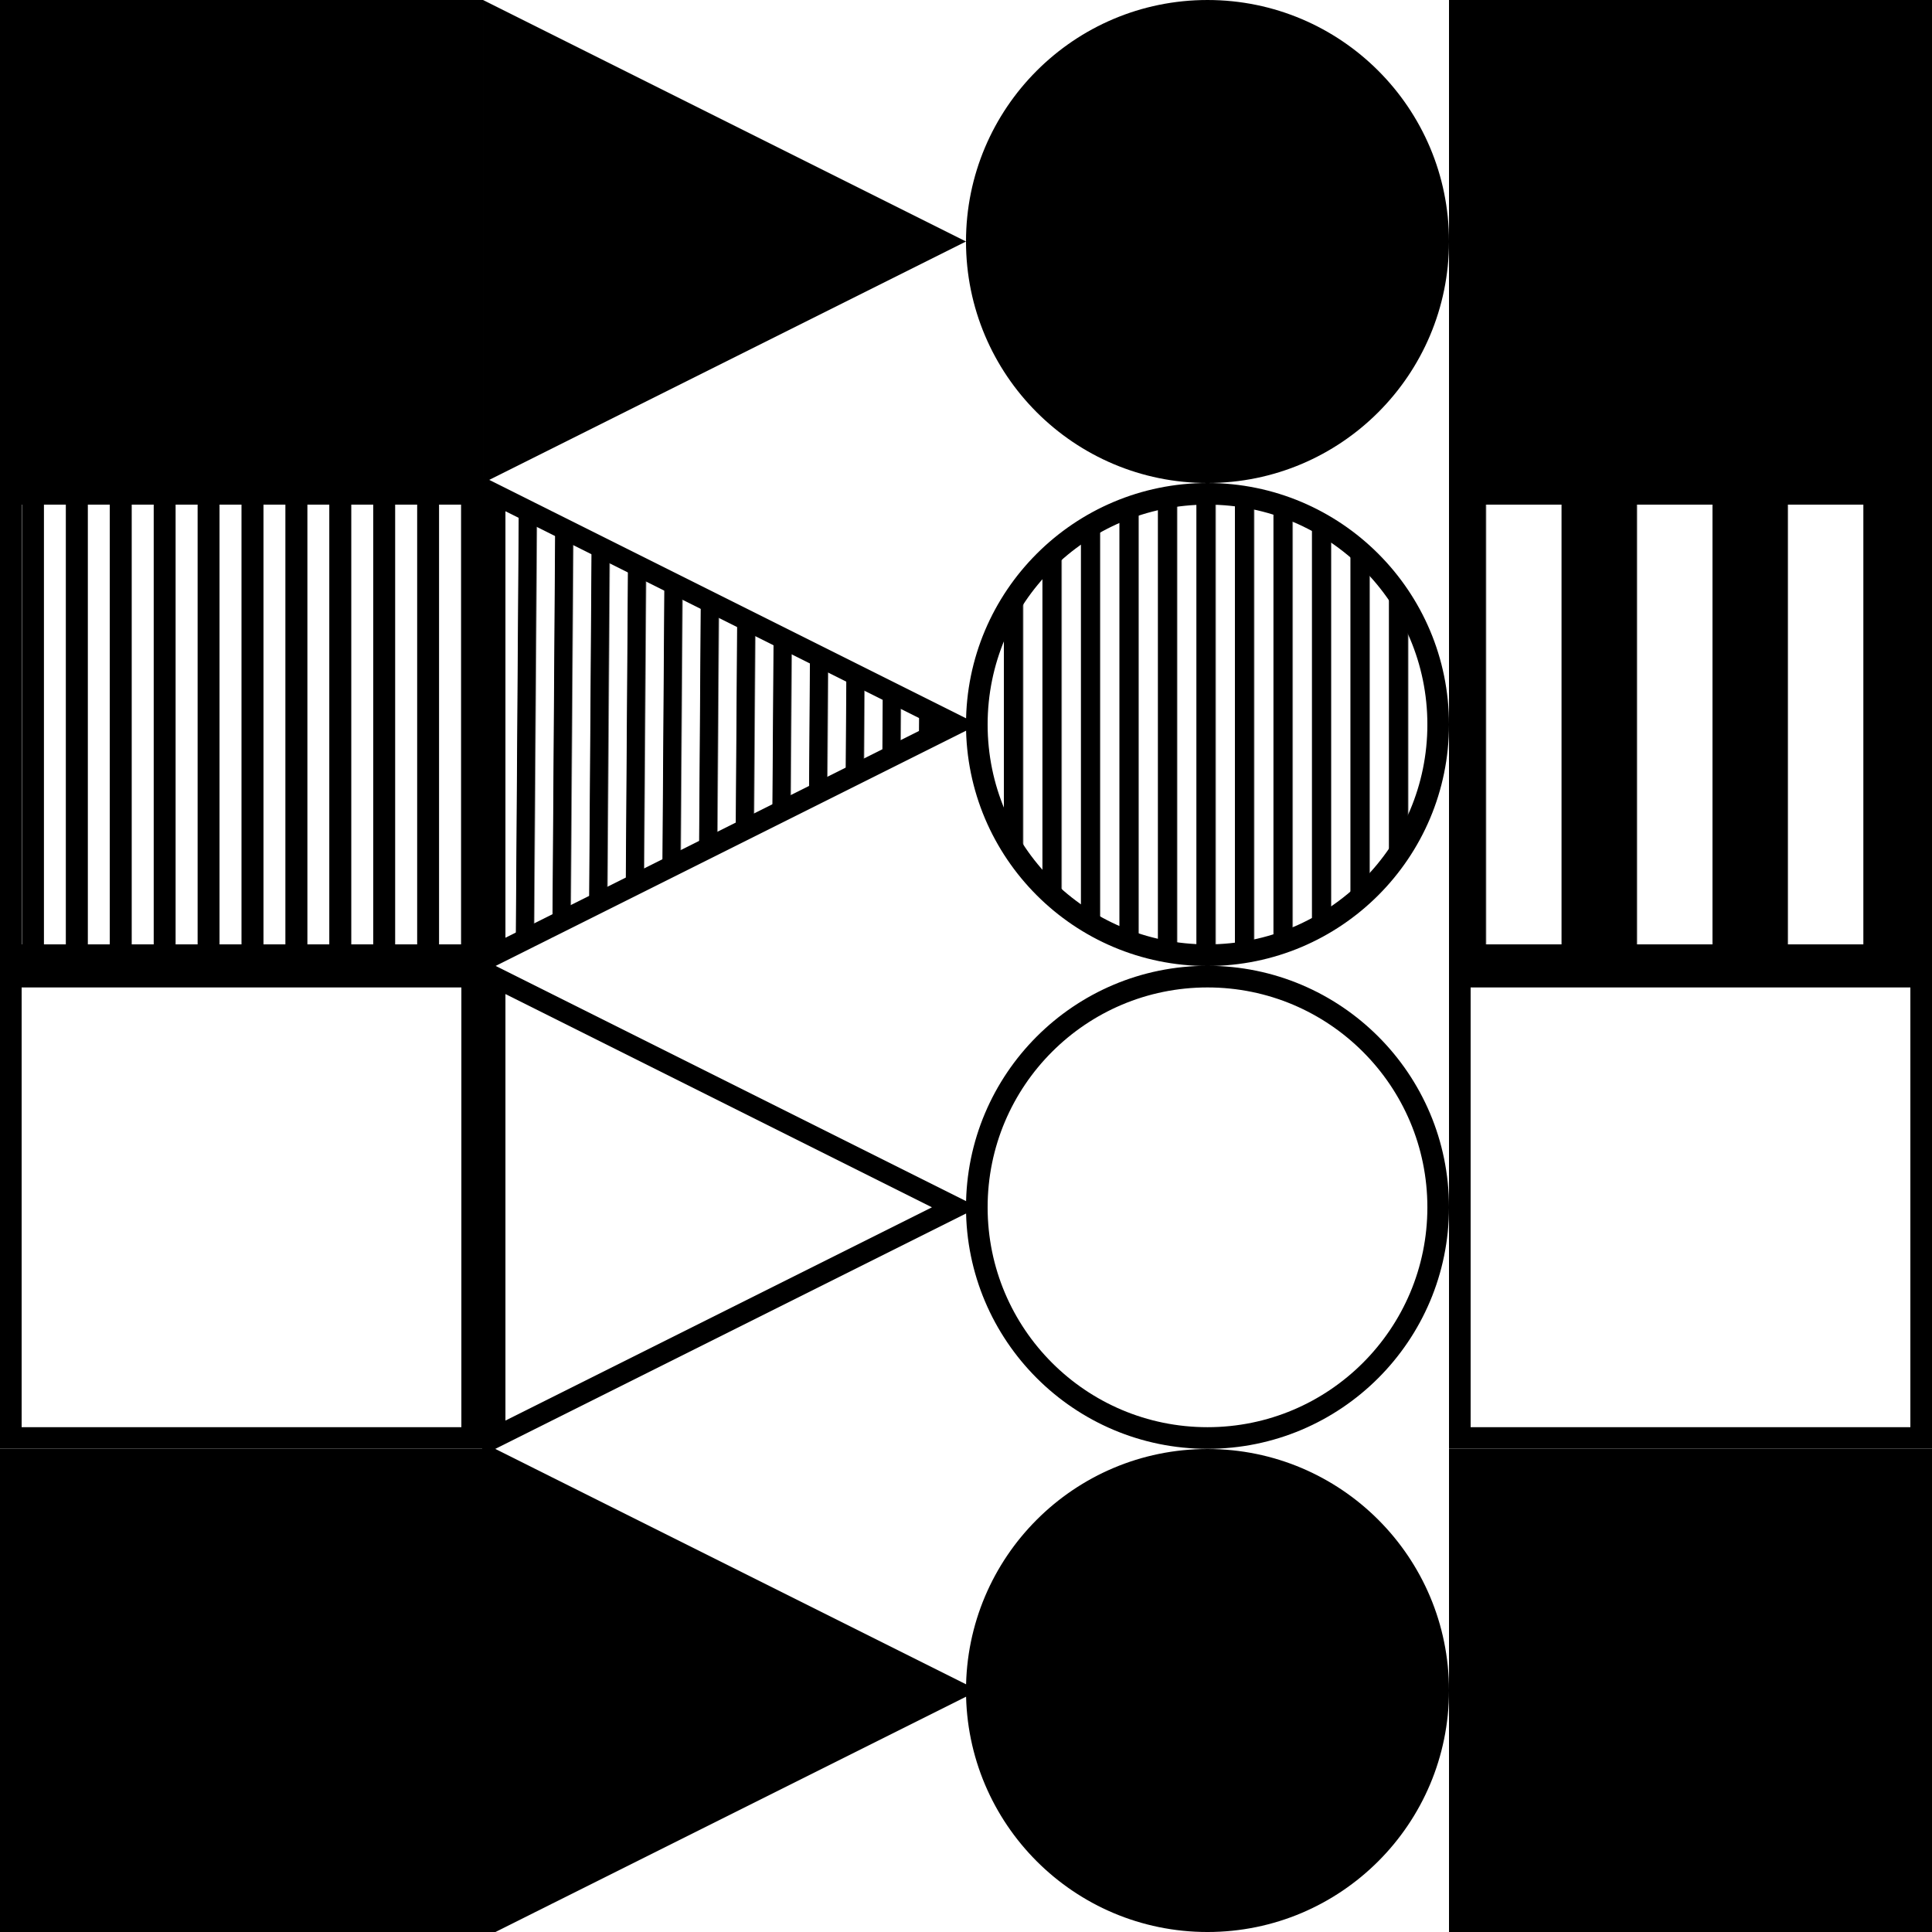
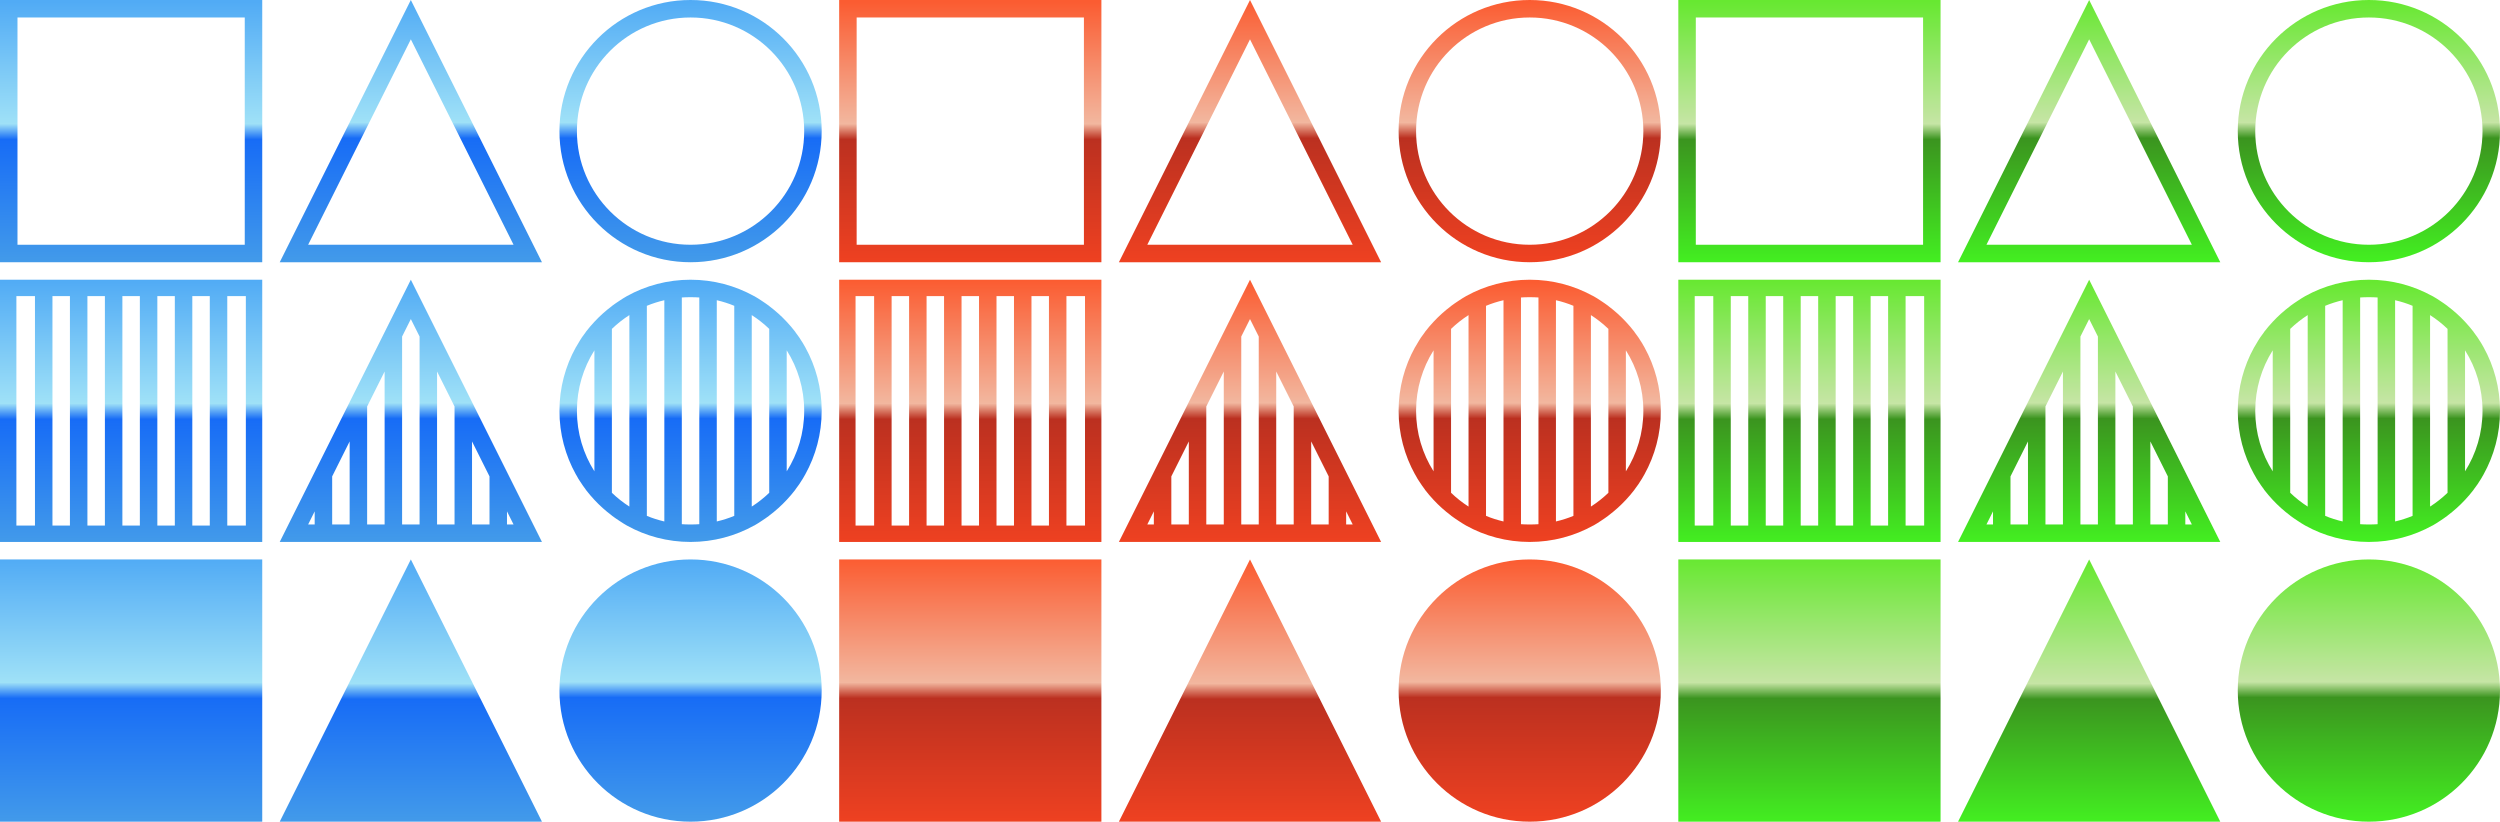
- <svg xmlns="http://www.w3.org/2000/svg" xmlns:xlink="http://www.w3.org/1999/xlink" width="256" height="256" id="svg2985" version="1.1">
+ <svg xmlns="http://www.w3.org/2000/svg" xmlns:xlink="http://www.w3.org/1999/xlink" width="572" height="188" id="svg2985" version="1.1" style="display:inline">
  <defs id="defs2987">
+     <linearGradient id="linearGradient4162">
+       <stop id="stop4164" offset="0" style="stop-color:#43ee21;stop-opacity:1;" />
+       <stop id="stop4166" offset="0.47" style="stop-color:#3b941f;stop-opacity:1;" />
+       <stop id="stop4168" offset="0.53" style="stop-color:#c6e5a5;stop-opacity:1;" />
+       <stop style="stop-color:#67e831;stop-opacity:1;" offset="1" id="stop4170" />
+     </linearGradient>
+     <linearGradient id="linearGradient4116">
+       <stop style="stop-color:#ee4121;stop-opacity:1;" offset="0" id="stop4118" />
+       <stop style="stop-color:#bb3020;stop-opacity:1;" offset="0.47" id="stop4120" />
+       <stop style="stop-color:#f2b79f;stop-opacity:1;" offset="0.53" id="stop4122" />
+       <stop id="stop4124" offset="1" style="stop-color:#fb5c31;stop-opacity:1;" />
+     </linearGradient>
+     <linearGradient id="linearGradient4016">
+       <stop id="stop4028" offset="0" style="stop-color:#429aea;stop-opacity:1;" />
+       <stop id="stop4026" offset="0.47" style="stop-color:#176cf6;stop-opacity:1;" />
+       <stop id="stop4024" offset="0.53" style="stop-color:#9fe1f7;stop-opacity:1;" />
+       <stop style="stop-color:#51abf5;stop-opacity:1;" offset="1" id="stop4020" />
+     </linearGradient>
+     <pattern xlink:href="#pattern3795" id="pattern3807" patternTransform="matrix(2.909091,0,0,0.1818182,160.0002,-28.3638)" />
+     <pattern xlink:href="#pattern5222" id="pattern3795" patternTransform="matrix(2.909091,0,0,0.1818182,96.00016,-28.3638)" />
    <pattern xlink:href="#Strips1_1" id="pattern5226" patternTransform="matrix(10,0,0,10,226.9091,-98.90909)" />
    <pattern xlink:href="#Strips1_1" id="pattern5224" patternTransform="matrix(0.01465913,-2.477684,13.60215,0.08047664,95.44198,48.02936)" />
-     <pattern xlink:href="#Strips1_1" id="pattern5222" patternTransform="matrix(2.909091,0,0,0.1818182,32,-96.36364)" />
+     <pattern xlink:href="#Strips1_1" id="pattern5222" patternTransform="matrix(2.909091,0,0,0.1818182,32,-28.3638)" />
    <pattern xlink:href="#Strips1_1" id="pattern5218" patternTransform="matrix(1.630865,0,0,-0.2289422,149.482,33.47654)" />
    <pattern id="Strips1_1" patternTransform="translate(0,0) scale(10,10)" height="1" width="2" patternUnits="userSpaceOnUse">
      <rect id="rect4485" height="2" width="1" y="-0.5" x="0" style="fill:black;stroke:none" />
    </pattern>
+     <linearGradient xlink:href="#linearGradient4016" id="linearGradient4022" x1="29.818" y1="256.094" x2="29.818" y2="195.818" gradientUnits="userSpaceOnUse" />
+     <linearGradient xlink:href="#linearGradient4016" id="linearGradient4036" x1="29.907" y1="192.093" x2="29.907" y2="132.139" gradientUnits="userSpaceOnUse" />
+     <linearGradient xlink:href="#linearGradient4016" id="linearGradient4044" x1="27.77" y1="127.827" x2="27.77" y2="68.42" gradientUnits="userSpaceOnUse" />
+     <linearGradient xlink:href="#linearGradient4016" id="linearGradient4052" x1="93.091" y1="255.818" x2="93.091" y2="196.541" gradientUnits="userSpaceOnUse" />
+     <linearGradient xlink:href="#linearGradient4016" id="linearGradient4054" x1="89.818" y1="191.818" x2="89.818" y2="132.142" gradientUnits="userSpaceOnUse" />
+     <linearGradient xlink:href="#linearGradient4016" id="linearGradient4056" x1="92.727" y1="127.818" x2="92.727" y2="67.818" gradientUnits="userSpaceOnUse" />
+     <linearGradient xlink:href="#linearGradient4016" id="linearGradient4064" x1="155.636" y1="255.455" x2="155.636" y2="196.177" gradientUnits="userSpaceOnUse" />
+     <linearGradient xlink:href="#linearGradient4016" id="linearGradient4066" x1="157.455" y1="191.455" x2="157.455" y2="132.528" gradientUnits="userSpaceOnUse" />
+     <linearGradient xlink:href="#linearGradient4016" id="linearGradient4068" x1="157.455" y1="127.455" x2="157.455" y2="68.164" gradientUnits="userSpaceOnUse" />
+     <linearGradient xlink:href="#linearGradient4116" id="linearGradient4098" gradientUnits="userSpaceOnUse" x1="29.818" y1="256.094" x2="29.818" y2="195.818" gradientTransform="translate(192,0)" />
+     <linearGradient xlink:href="#linearGradient4116" id="linearGradient4100" gradientUnits="userSpaceOnUse" x1="29.907" y1="192.093" x2="29.907" y2="132.139" gradientTransform="translate(192,0)" />
+     <linearGradient xlink:href="#linearGradient4116" id="linearGradient4102" gradientUnits="userSpaceOnUse" x1="27.77" y1="127.827" x2="27.77" y2="68.42" gradientTransform="translate(192,0)" />
+     <linearGradient xlink:href="#linearGradient4116" id="linearGradient4104" gradientUnits="userSpaceOnUse" x1="93.091" y1="255.818" x2="93.091" y2="196.541" gradientTransform="translate(192,0)" />
+     <linearGradient xlink:href="#linearGradient4116" id="linearGradient4106" gradientUnits="userSpaceOnUse" x1="89.818" y1="191.818" x2="89.818" y2="132.142" gradientTransform="translate(192,0)" />
+     <linearGradient xlink:href="#linearGradient4116" id="linearGradient4108" gradientUnits="userSpaceOnUse" x1="155.636" y1="255.455" x2="155.636" y2="196.177" gradientTransform="translate(192,0)" />
+     <linearGradient xlink:href="#linearGradient4116" id="linearGradient4110" gradientUnits="userSpaceOnUse" x1="157.455" y1="191.455" x2="157.455" y2="132.528" gradientTransform="translate(192,0)" />
+     <linearGradient xlink:href="#linearGradient4116" id="linearGradient4112" gradientUnits="userSpaceOnUse" x1="92.727" y1="127.818" x2="92.727" y2="67.818" gradientTransform="translate(192,0)" />
+     <linearGradient xlink:href="#linearGradient4116" id="linearGradient4114" gradientUnits="userSpaceOnUse" x1="157.455" y1="127.455" x2="157.455" y2="68.164" gradientTransform="translate(192,0)" />
+     <linearGradient xlink:href="#linearGradient4162" id="linearGradient4144" gradientUnits="userSpaceOnUse" gradientTransform="translate(384,0)" x1="29.818" y1="256.094" x2="29.818" y2="195.818" />
+     <linearGradient xlink:href="#linearGradient4162" id="linearGradient4146" gradientUnits="userSpaceOnUse" gradientTransform="translate(384,0)" x1="29.907" y1="192.093" x2="29.907" y2="132.139" />
+     <linearGradient xlink:href="#linearGradient4162" id="linearGradient4148" gradientUnits="userSpaceOnUse" gradientTransform="translate(384,0)" x1="27.77" y1="127.827" x2="27.77" y2="68.42" />
+     <linearGradient xlink:href="#linearGradient4162" id="linearGradient4150" gradientUnits="userSpaceOnUse" gradientTransform="translate(384,0)" x1="93.091" y1="255.818" x2="93.091" y2="196.541" />
+     <linearGradient xlink:href="#linearGradient4162" id="linearGradient4152" gradientUnits="userSpaceOnUse" gradientTransform="translate(384,0)" x1="89.818" y1="191.818" x2="89.818" y2="132.142" />
+     <linearGradient xlink:href="#linearGradient4162" id="linearGradient4154" gradientUnits="userSpaceOnUse" gradientTransform="translate(384,0)" x1="155.636" y1="255.455" x2="155.636" y2="196.177" />
+     <linearGradient xlink:href="#linearGradient4162" id="linearGradient4156" gradientUnits="userSpaceOnUse" gradientTransform="translate(384,0)" x1="157.455" y1="191.455" x2="157.455" y2="132.528" />
+     <linearGradient xlink:href="#linearGradient4162" id="linearGradient4158" gradientUnits="userSpaceOnUse" gradientTransform="translate(384,0)" x1="92.727" y1="127.818" x2="92.727" y2="67.818" />
+     <linearGradient xlink:href="#linearGradient4162" id="linearGradient4160" gradientUnits="userSpaceOnUse" gradientTransform="translate(384,0)" x1="157.455" y1="127.455" x2="157.455" y2="68.164" />
+     <linearGradient xlink:href="#linearGradient4016" id="linearGradient4174" gradientUnits="userSpaceOnUse" x1="93.091" y1="255.818" x2="93.091" y2="196.541" gradientTransform="translate(19.0276,113.1371)" />
+     <linearGradient xlink:href="#linearGradient4016" id="linearGradient4180" gradientUnits="userSpaceOnUse" gradientTransform="translate(80.73874,113.1371)" x1="93.091" y1="255.818" x2="93.091" y2="196.541" />
+     <linearGradient xlink:href="#linearGradient4016" id="linearGradient4182" gradientUnits="userSpaceOnUse" gradientTransform="translate(143.9926,113.1371)" x1="93.091" y1="255.818" x2="93.091" y2="196.541" />
+     <linearGradient xlink:href="#linearGradient4016" id="linearGradient4190" gradientUnits="userSpaceOnUse" gradientTransform="matrix(0,1,-1,0,339.0276,328.9614)" x1="122.909" y1="228.182" x2="63.966" y2="228.182" />
+     <linearGradient xlink:href="#linearGradient4016" id="linearGradient4192" gradientUnits="userSpaceOnUse" gradientTransform="matrix(0,1,-1,0,463.9927,328.9614)" x1="123.946" y1="229.591" x2="64.175" y2="229.591" />
+     <linearGradient xlink:href="#linearGradient4016" id="linearGradient4194" gradientUnits="userSpaceOnUse" gradientTransform="matrix(0,1,-1,0,400.7387,328.9614)" x1="124" y1="227.091" x2="63.894" y2="227.091" />
  </defs>
-   <g id="layer1" transform="translate(0,192)">
-     <path transform="matrix(0,0.8458256,-0.9766753,0,129.9855,-179.08)" d="m 134.362,66.094 -72.278,0 36.139,-62.594 z" id="path3006" style="color:#000000;fill:url(#pattern5224);fill-opacity:1;fill-rule:nonzero;stroke:#000000;stroke-width:3.153;stroke-opacity:1;marker:none;visibility:visible;display:inline;overflow:visible;enable-background:accumulate" />
-     <rect style="color:#000000;fill:#000000;fill-opacity:1;fill-rule:nonzero;stroke:none;stroke-width:0;marker:none;visibility:visible;display:inline;overflow:visible;enable-background:accumulate" id="rect2999" width="64" height="64" x="0" y="-192" />
-     <rect style="color:#000000;fill:#000000;fill-opacity:1;fill-rule:nonzero;stroke:none;stroke-width:0;marker:none;visibility:visible;display:inline;overflow:visible;enable-background:accumulate" id="rect3003" width="64" height="64" x="192" y="-192" />
-     <path style="color:#000000;fill:#000000;fill-opacity:1;fill-rule:nonzero;stroke:none;stroke-width:0;marker:none;visibility:visible;display:inline;overflow:visible;enable-background:accumulate" id="path3013" d="m 134.362,66.094 -72.278,0 36.139,-62.594 z" transform="matrix(0,0.8854737,-1.022457,0,131.5786,-246.9744)" />
-     <path style="color:#000000;fill:#000000;fill-opacity:1;fill-rule:nonzero;stroke:none;stroke-width:0;marker:none;visibility:visible;display:inline;overflow:visible;enable-background:accumulate" id="path3021" d="m 169.963,33.402 c 0,10.793 -8.749,19.542 -19.542,19.542 -10.793,0 -19.542,-8.749 -19.542,-19.542 0,-10.793 8.749,-19.542 19.542,-19.542 10.793,0 19.542,8.749 19.542,19.542 z" transform="matrix(1.63751,0,0,1.63751,-86.31578,-214.6954)" />
-     <rect y="-126.567" x="1.433" height="61.134" width="61.134" id="rect3002" style="color:#000000;fill:url(#pattern5222);fill-opacity:1;fill-rule:nonzero;stroke:#000000;stroke-width:2.866;stroke-miterlimit:4;stroke-opacity:1;stroke-dasharray:none;marker:none;visibility:visible;display:inline;overflow:visible;enable-background:accumulate" />
-     <rect y="-126.567" x="193.433" height="61.134" width="61.134" id="rect3004" style="color:#000000;fill:url(#pattern5226);fill-opacity:1;fill-rule:nonzero;stroke:#000000;stroke-width:2.866;stroke-opacity:1;marker:none;visibility:visible;display:inline;overflow:visible;enable-background:accumulate" />
-     <path transform="matrix(1.564189,0,0,1.564189,-75.28672,-148.2464)" d="m 169.963,33.402 a 19.542,19.542 0 1 1 -39.084,0 19.542,19.542 0 1 1 39.084,0 z" id="path3008" style="color:#000000;fill:url(#pattern5218);fill-opacity:1;fill-rule:nonzero;stroke:#000000;stroke-width:1.832;stroke-opacity:1;marker:none;visibility:visible;display:inline;overflow:visible;enable-background:accumulate" />
-     <path style="color:#000000;fill:#000000;fill-opacity:1;fill-rule:nonzero;stroke:#000000;stroke-width:3.153;stroke-opacity:1;marker:none;visibility:visible;display:inline;overflow:visible;enable-background:accumulate" id="path3778" d="m 134.362,66.094 -72.278,0 36.139,-62.594 z" transform="matrix(0,0.8458256,-0.9766753,0,129.9855,-51.08)" />
-     <rect style="color:#000000;fill:#000000;fill-opacity:1;fill-rule:nonzero;stroke:#000000;stroke-width:2.866;stroke-opacity:1;marker:none;visibility:visible;display:inline;overflow:visible;enable-background:accumulate" id="rect3780" width="61.134" height="61.134" x="1.433" y="1.433" />
-     <rect style="color:#000000;fill:#000000;fill-opacity:1;fill-rule:nonzero;stroke:#000000;stroke-width:2.866;stroke-opacity:1;marker:none;visibility:visible;display:inline;overflow:visible;enable-background:accumulate" id="rect3782" width="61.134" height="61.134" x="193.433" y="1.433" />
-     <path style="color:#000000;fill:#000000;fill-opacity:1;fill-rule:nonzero;stroke:#000000;stroke-width:1.832;stroke-opacity:1;marker:none;visibility:visible;display:inline;overflow:visible;enable-background:accumulate" id="path3784" d="m 169.963,33.402 c 0,10.793 -8.749,19.542 -19.542,19.542 -10.793,0 -19.542,-8.749 -19.542,-19.542 0,-10.793 8.749,-19.542 19.542,-19.542 10.793,0 19.542,8.749 19.542,19.542 z" transform="matrix(1.564189,0,0,1.564189,-75.28672,-20.24636)" />
-     <path transform="matrix(0,0.8458256,-0.9766753,0,129.9855,-115.1053)" d="m 134.362,66.094 -72.278,0 36.139,-62.594 z" id="path3786" style="color:#000000;fill:#000000;fill-opacity:0;fill-rule:nonzero;stroke:#000000;stroke-width:3.153;stroke-opacity:1;marker:none;visibility:visible;display:inline;overflow:visible;enable-background:accumulate" />
-     <rect y="-62.592" x="1.433" height="61.134" width="61.134" id="rect3788" style="color:#000000;fill:#000000;fill-opacity:0;fill-rule:nonzero;stroke:#000000;stroke-width:2.866;stroke-opacity:1;marker:none;visibility:visible;display:inline;overflow:visible;enable-background:accumulate" />
-     <rect y="-62.592" x="193.433" height="61.134" width="61.134" id="rect3790" style="color:#000000;fill:#000000;fill-opacity:0;fill-rule:nonzero;stroke:#000000;stroke-width:2.866;stroke-opacity:1;marker:none;visibility:visible;display:inline;overflow:visible;enable-background:accumulate" />
-     <path transform="matrix(1.564189,0,0,1.564189,-75.28672,-84.27166)" d="m 169.963,33.402 c 0,10.793 -8.749,19.542 -19.542,19.542 -10.793,0 -19.542,-8.749 -19.542,-19.542 0,-10.793 8.749,-19.542 19.542,-19.542 10.793,0 19.542,8.749 19.542,19.542 z" id="path3792" style="color:#000000;fill:#000000;fill-opacity:0;fill-rule:nonzero;stroke:#000000;stroke-width:1.832;stroke-opacity:1;marker:none;visibility:visible;display:inline;overflow:visible;enable-background:accumulate" />
+   <g id="layer2" transform="translate(0,-68)">
+     <rect style="color:#000000;fill:url(#linearGradient4022);fill-opacity:1;fill-rule:nonzero;stroke:none;stroke-width:3;marker:none;visibility:visible;display:inline;overflow:visible;enable-background:accumulate" id="rect3040" width="60" height="60" x="0" y="196" />
+     <path style="color:#000000;fill:url(#linearGradient4036);fill-opacity:1;fill-rule:nonzero;stroke:none;stroke-width:3;marker:none;visibility:visible;display:inline;overflow:visible;enable-background:accumulate" d="m 0,132 0,60 60,0 0,-60 -60,0 z m 3.75,3.75 4.25,0 0,52.5 -4.25,0 0,-52.5 z m 8.25,0 4,0 0,52.5 -4,0 0,-52.5 z m 8,0 4,0 0,52.5 -4,0 0,-52.5 z m 8,0 4,0 0,52.5 -4,0 0,-52.5 z m 8,0 4,0 0,52.5 -4,0 0,-52.5 z m 8,0 4,0 0,52.5 -4,0 0,-52.5 z m 8,0 4.25,0 0,52.5 -4.25,0 0,-52.5 z" id="rect3042" />
+     <path style="color:#000000;fill:url(#linearGradient4044);fill-opacity:1;fill-rule:nonzero;stroke:none;stroke-width:3;marker:none;visibility:visible;display:inline;overflow:visible;enable-background:accumulate" d="m 0,68 0,60 60,0 0,-60 -60,0 z m 4,4 52,0 0,52 -52,0 0,-52 z" id="rect3781" />
+     <path style="color:#000000;fill:url(#linearGradient4052);fill-opacity:1;fill-rule:nonzero;stroke:none;stroke-width:3;marker:none;visibility:visible;display:inline;overflow:visible;enable-background:accumulate" d="m 94,196 -30,60 60,0 -30,-60 z" id="rect3788" />
+     <path style="color:#000000;fill:url(#linearGradient4054);fill-opacity:1;fill-rule:nonzero;stroke:none;stroke-width:3;marker:none;visibility:visible;display:inline;overflow:visible;enable-background:accumulate" d="M 94,132 92.125,135.75 92,136 l -4,8 -4,8 -4,8 -4,8 -4,8 -4.25,8.5 -3.75,7.5 60,0 -3.75,-7.5 -4.25,-8.5 -4,-8 -4,-8 -4,-8 -4,-8 -4,-8 -0.125,-0.25 L 94,132 z m 0,9 2,4 0,43 -4,0 0,-43 2,-4 z m -6,12 0,35 -4,0 0,-27 4,-8 z m 12,0 4,8 0,27 -4,0 0,-35 z m -20,16 0,19 -4,0 0,-11 4,-8 z m 28,0 4,8 0,11 -4,0 0,-19 z m -36,16 0,3 -1.5,0 1.5,-3 z m 44,0 1.5,3 -1.5,0 0,-3 z" id="path3822" />
+     <path style="color:#000000;fill:url(#linearGradient4064);fill-opacity:1;fill-rule:nonzero;stroke:none;stroke-width:3;marker:none;visibility:visible;display:inline;overflow:visible;enable-background:accumulate" d="m 158,196 c -16.569,0 -30,13.431 -30,30 0,16.569 13.431,30 30,30 16.569,0 30,-13.431 30,-30 0,-16.569 -13.431,-30 -30,-30 z" id="rect3801" />
+     <path style="color:#000000;fill:url(#linearGradient4066);fill-opacity:1;fill-rule:nonzero;stroke:none;stroke-width:3;marker:none;visibility:visible;display:inline;overflow:visible;enable-background:accumulate" d="m 158,132 c -5.278,0 -10.254,1.357 -14.562,3.75 -0.602,0.334 -1.181,0.717 -1.75,1.094 -0.552,0.365 -1.093,0.727 -1.625,1.125 -0.023,0.017 -0.039,0.045 -0.062,0.062 -1.432,1.077 -2.783,2.282 -4,3.594 -0.679,0.733 -1.335,1.49 -1.938,2.281 -0.036,0.048 -0.058,0.108 -0.094,0.156 -0.202,0.271 -0.4,0.535 -0.594,0.812 -0.082,0.117 -0.17,0.225 -0.25,0.344 -0.153,0.225 -0.29,0.457 -0.438,0.688 -0.319,0.501 -0.617,1.01 -0.906,1.531 -0.007,0.013 -0.024,0.019 -0.031,0.031 -2.385,4.303 -3.75,9.263 -3.75,14.531 0,5.268 1.365,10.228 3.75,14.531 0.007,0.013 0.024,0.019 0.031,0.031 0.187,0.336 0.363,0.672 0.562,1 0.109,0.18 0.231,0.355 0.344,0.531 0.223,0.35 0.451,0.692 0.688,1.031 0.193,0.278 0.391,0.542 0.594,0.812 0.036,0.048 0.057,0.108 0.094,0.156 0.603,0.792 1.258,1.549 1.938,2.281 1.217,1.312 2.568,2.516 4,3.594 0.023,0.017 0.039,0.045 0.062,0.062 0.532,0.398 1.073,0.76 1.625,1.125 0.569,0.377 1.148,0.759 1.75,1.094 4.308,2.393 9.285,3.75 14.562,3.75 5.268,0 10.228,-1.365 14.531,-3.75 0.008,-0.004 0.024,0.004 0.031,0 0.602,-0.334 1.181,-0.717 1.75,-1.094 0.552,-0.365 1.093,-0.727 1.625,-1.125 0.023,-0.018 0.039,-0.045 0.062,-0.062 1.432,-1.077 2.783,-2.282 4,-3.594 0.679,-0.733 1.335,-1.49 1.938,-2.281 0.036,-0.048 0.058,-0.108 0.094,-0.156 0.202,-0.271 0.4,-0.535 0.594,-0.812 0.081,-0.116 0.17,-0.226 0.25,-0.344 0.152,-0.225 0.292,-0.459 0.438,-0.688 0.113,-0.177 0.234,-0.352 0.344,-0.531 0.207,-0.34 0.4,-0.682 0.594,-1.031 2.385,-4.303 3.75,-9.263 3.75,-14.531 0,-5.268 -1.365,-10.228 -3.75,-14.531 -0.193,-0.348 -0.388,-0.694 -0.594,-1.031 -0.11,-0.18 -0.231,-0.354 -0.344,-0.531 -0.147,-0.23 -0.284,-0.462 -0.438,-0.688 -0.08,-0.118 -0.168,-0.226 -0.25,-0.344 -0.193,-0.278 -0.391,-0.542 -0.594,-0.812 -0.036,-0.048 -0.058,-0.108 -0.094,-0.156 -0.603,-0.792 -1.258,-1.549 -1.938,-2.281 -1.217,-1.312 -2.568,-2.516 -4,-3.594 -0.023,-0.017 -0.039,-0.045 -0.062,-0.062 -0.532,-0.398 -1.073,-0.76 -1.625,-1.125 -0.569,-0.377 -1.148,-0.759 -1.75,-1.094 -0.008,-0.004 -0.024,0.004 -0.031,0 C 168.228,133.365 163.268,132 158,132 z m 0,4 c 0.673,0 1.34,0.012 2,0.062 l 0,51.875 c -0.66,0.05 -1.327,0.062 -2,0.062 -0.673,0 -1.34,-0.012 -2,-0.062 l 0,-51.875 C 156.66,136.012 157.327,136 158,136 z m -6,0.688 0,50.625 c -1.378,-0.325 -2.716,-0.746 -4,-1.281 l 0,-48.062 c 1.284,-0.535 2.622,-0.956 4,-1.281 z m 12,0 c 1.378,0.325 2.716,0.746 4,1.281 l 0,48.062 c -1.284,0.535 -2.622,0.956 -4,1.281 l 0,-50.625 z m -20,3.406 0,43.812 c -1.434,-0.92 -2.777,-1.981 -4,-3.156 l 0,-37.5 c 1.223,-1.175 2.566,-2.237 4,-3.156 z m 28,0 c 1.434,0.92 2.777,1.981 4,3.156 l 0,37.5 c -1.223,1.175 -2.566,2.237 -4,3.156 l 0,-43.812 z m -36,8.062 0,27.688 c -2.533,-4.012 -4,-8.748 -4,-13.844 0,-5.096 1.467,-9.831 4,-13.844 z m 44,0 c 2.533,4.012 4,8.748 4,13.844 0,5.096 -1.467,9.831 -4,13.844 l 0,-27.688 z" id="path3803" />
+     <path style="color:#000000;fill:url(#linearGradient4056);fill-opacity:1;fill-rule:nonzero;stroke:none;stroke-width:3;marker:none;visibility:visible;display:inline;overflow:visible;enable-background:accumulate" d="m 64,128 60,0 -30,-60 -30,60 z m 6.5,-4 23.5,-47 23.5,47 -47,0 z" id="path3809" />
+     <path style="color:#000000;fill:url(#linearGradient4068);fill-opacity:1;fill-rule:nonzero;stroke:none;stroke-width:3;marker:none;visibility:visible;display:inline;overflow:visible;enable-background:accumulate" d="m 158,68 c -16.569,0 -30,13.431 -30,30 0,16.569 13.431,30 30,30 16.569,0 30,-13.431 30,-30 0,-16.569 -13.431,-30 -30,-30 z m 0,4 c 14.359,0 26,11.641 26,26 0,14.359 -11.641,26 -26,26 -14.359,0 -26,-11.641 -26,-26 0,-14.359 11.641,-26 26,-26 z" id="path3834" />
+     <rect y="196" x="192" height="60" width="60" id="rect4080" style="color:#000000;fill:url(#linearGradient4098);fill-opacity:1;fill-rule:nonzero;stroke:none;stroke-width:3;marker:none;visibility:visible;display:inline;overflow:visible;enable-background:accumulate" />
+     <path id="path4082" d="m 192,132 0,60 60,0 0,-60 -60,0 z m 3.75,3.75 4.25,0 0,52.5 -4.25,0 0,-52.5 z m 8.25,0 4,0 0,52.5 -4,0 0,-52.5 z m 8,0 4,0 0,52.5 -4,0 0,-52.5 z m 8,0 4,0 0,52.5 -4,0 0,-52.5 z m 8,0 4,0 0,52.5 -4,0 0,-52.5 z m 8,0 4,0 0,52.5 -4,0 0,-52.5 z m 8,0 4.25,0 0,52.5 -4.25,0 0,-52.5 z" style="color:#000000;fill:url(#linearGradient4100);fill-opacity:1;fill-rule:nonzero;stroke:none;stroke-width:3;marker:none;visibility:visible;display:inline;overflow:visible;enable-background:accumulate" />
+     <path id="path4084" d="m 192,68 0,60 60,0 0,-60 -60,0 z m 4,4 52,0 0,52 -52,0 0,-52 z" style="color:#000000;fill:url(#linearGradient4102);fill-opacity:1;fill-rule:nonzero;stroke:none;stroke-width:3;marker:none;visibility:visible;display:inline;overflow:visible;enable-background:accumulate" />
+     <path id="path4086" d="m 286,196 -30,60 60,0 -30,-60 z" style="color:#000000;fill:url(#linearGradient4104);fill-opacity:1;fill-rule:nonzero;stroke:none;stroke-width:3;marker:none;visibility:visible;display:inline;overflow:visible;enable-background:accumulate" />
+     <path id="path4088" d="m 286,132 -1.875,3.75 -0.125,0.25 -4,8 -4,8 -4,8 -4,8 -4,8 -4.25,8.5 -3.75,7.5 60,0 -3.75,-7.5 -4.25,-8.5 -4,-8 -4,-8 -4,-8 -4,-8 -4,-8 -0.125,-0.25 L 286,132 z m 0,9 2,4 0,43 -4,0 0,-43 2,-4 z m -6,12 0,35 -4,0 0,-27 4,-8 z m 12,0 4,8 0,27 -4,0 0,-35 z m -20,16 0,19 -4,0 0,-11 4,-8 z m 28,0 4,8 0,11 -4,0 0,-19 z m -36,16 0,3 -1.5,0 1.5,-3 z m 44,0 1.5,3 -1.5,0 0,-3 z" style="color:#000000;fill:url(#linearGradient4106);fill-opacity:1;fill-rule:nonzero;stroke:none;stroke-width:3;marker:none;visibility:visible;display:inline;overflow:visible;enable-background:accumulate" />
+     <path id="path4090" d="m 350,196 c -16.569,0 -30,13.431 -30,30 0,16.569 13.431,30 30,30 16.569,0 30,-13.431 30,-30 0,-16.569 -13.431,-30 -30,-30 z" style="color:#000000;fill:url(#linearGradient4108);fill-opacity:1;fill-rule:nonzero;stroke:none;stroke-width:3;marker:none;visibility:visible;display:inline;overflow:visible;enable-background:accumulate" />
+     <path id="path4092" d="m 350,132 c -5.278,0 -10.254,1.357 -14.562,3.75 -0.602,0.334 -1.181,0.717 -1.75,1.094 -0.552,0.365 -1.093,0.727 -1.625,1.125 -0.023,0.017 -0.039,0.045 -0.062,0.062 -1.432,1.077 -2.783,2.282 -4,3.594 -0.679,0.733 -1.335,1.49 -1.938,2.281 -0.036,0.048 -0.058,0.108 -0.094,0.156 -0.202,0.271 -0.4,0.535 -0.594,0.812 -0.082,0.117 -0.17,0.225 -0.25,0.344 -0.153,0.225 -0.29,0.457 -0.438,0.688 -0.319,0.501 -0.617,1.01 -0.906,1.531 -0.007,0.013 -0.024,0.019 -0.031,0.031 -2.385,4.303 -3.75,9.263 -3.75,14.531 0,5.268 1.365,10.228 3.75,14.531 0.007,0.013 0.024,0.019 0.031,0.031 0.187,0.336 0.363,0.672 0.562,1 0.109,0.18 0.231,0.355 0.344,0.531 0.223,0.35 0.451,0.692 0.688,1.031 0.193,0.278 0.391,0.542 0.594,0.812 0.036,0.048 0.057,0.108 0.094,0.156 0.603,0.792 1.258,1.549 1.938,2.281 1.217,1.312 2.568,2.516 4,3.594 0.023,0.017 0.039,0.045 0.062,0.062 0.532,0.398 1.073,0.76 1.625,1.125 0.569,0.377 1.148,0.759 1.75,1.094 4.308,2.393 9.285,3.75 14.562,3.75 5.268,0 10.228,-1.365 14.531,-3.75 0.008,-0.004 0.024,0.004 0.031,0 0.602,-0.334 1.181,-0.717 1.75,-1.094 0.552,-0.365 1.093,-0.727 1.625,-1.125 0.023,-0.018 0.039,-0.045 0.062,-0.062 1.432,-1.077 2.783,-2.282 4,-3.594 0.679,-0.733 1.335,-1.49 1.938,-2.281 0.036,-0.048 0.058,-0.108 0.094,-0.156 0.202,-0.271 0.4,-0.535 0.594,-0.812 0.081,-0.116 0.17,-0.226 0.25,-0.344 0.152,-0.225 0.292,-0.459 0.438,-0.688 0.113,-0.177 0.234,-0.352 0.344,-0.531 0.207,-0.34 0.4,-0.682 0.594,-1.031 2.385,-4.303 3.75,-9.263 3.75,-14.531 0,-5.268 -1.365,-10.228 -3.75,-14.531 -0.193,-0.348 -0.388,-0.694 -0.594,-1.031 -0.11,-0.18 -0.231,-0.354 -0.344,-0.531 -0.147,-0.23 -0.284,-0.462 -0.438,-0.688 -0.08,-0.118 -0.168,-0.226 -0.25,-0.344 -0.193,-0.278 -0.391,-0.542 -0.594,-0.812 -0.036,-0.048 -0.058,-0.108 -0.094,-0.156 -0.603,-0.792 -1.258,-1.549 -1.938,-2.281 -1.217,-1.312 -2.568,-2.516 -4,-3.594 -0.023,-0.017 -0.039,-0.045 -0.062,-0.062 -0.532,-0.398 -1.073,-0.76 -1.625,-1.125 -0.569,-0.377 -1.148,-0.759 -1.75,-1.094 -0.008,-0.004 -0.024,0.004 -0.031,0 -4.303,-2.385 -9.263,-3.75 -14.531,-3.75 z m 0,4 c 0.673,0 1.34,0.012 2,0.062 l 0,51.875 c -0.66,0.05 -1.327,0.062 -2,0.062 -0.673,0 -1.34,-0.012 -2,-0.062 l 0,-51.875 C 348.66,136.012 349.327,136 350,136 z m -6,0.688 0,50.625 c -1.378,-0.325 -2.716,-0.746 -4,-1.281 l 0,-48.062 c 1.284,-0.535 2.622,-0.956 4,-1.281 z m 12,0 c 1.378,0.325 2.716,0.746 4,1.281 l 0,48.062 c -1.284,0.535 -2.622,0.956 -4,1.281 l 0,-50.625 z m -20,3.406 0,43.812 c -1.434,-0.92 -2.777,-1.981 -4,-3.156 l 0,-37.5 c 1.223,-1.175 2.566,-2.237 4,-3.156 z m 28,0 c 1.434,0.92 2.777,1.981 4,3.156 l 0,37.5 c -1.223,1.175 -2.566,2.237 -4,3.156 l 0,-43.812 z m -36,8.062 0,27.688 c -2.533,-4.012 -4,-8.748 -4,-13.844 0,-5.096 1.467,-9.831 4,-13.844 z m 44,0 c 2.533,4.012 4,8.748 4,13.844 0,5.096 -1.467,9.831 -4,13.844 l 0,-27.688 z" style="color:#000000;fill:url(#linearGradient4110);fill-opacity:1;fill-rule:nonzero;stroke:none;stroke-width:3;marker:none;visibility:visible;display:inline;overflow:visible;enable-background:accumulate" />
+     <path id="path4094" d="m 256,128 60,0 -30,-60 -30,60 z m 6.5,-4 23.5,-47 23.5,47 -47,0 z" style="color:#000000;fill:url(#linearGradient4112);fill-opacity:1;fill-rule:nonzero;stroke:none;stroke-width:3;marker:none;visibility:visible;display:inline;overflow:visible;enable-background:accumulate" />
+     <path id="path4096" d="m 350,68 c -16.569,0 -30,13.431 -30,30 0,16.569 13.431,30 30,30 16.569,0 30,-13.431 30,-30 0,-16.569 -13.431,-30 -30,-30 z m 0,4 c 14.359,0 26,11.641 26,26 0,14.359 -11.641,26 -26,26 -14.359,0 -26,-11.641 -26,-26 0,-14.359 11.641,-26 26,-26 z" style="color:#000000;fill:url(#linearGradient4114);fill-opacity:1;fill-rule:nonzero;stroke:none;stroke-width:3;marker:none;visibility:visible;display:inline;overflow:visible;enable-background:accumulate" />
+     <rect style="color:#000000;fill:url(#linearGradient4144);fill-opacity:1;fill-rule:nonzero;stroke:none;stroke-width:3;marker:none;visibility:visible;display:inline;overflow:visible;enable-background:accumulate" id="rect4126" width="60" height="60" x="384" y="196" />
+     <path style="color:#000000;fill:url(#linearGradient4146);fill-opacity:1;fill-rule:nonzero;stroke:none;stroke-width:3;marker:none;visibility:visible;display:inline;overflow:visible;enable-background:accumulate" d="m 384,132 0,60 60,0 0,-60 -60,0 z m 3.75,3.75 4.25,0 0,52.5 -4.25,0 0,-52.5 z m 8.25,0 4,0 0,52.5 -4,0 0,-52.5 z m 8,0 4,0 0,52.5 -4,0 0,-52.5 z m 8,0 4,0 0,52.5 -4,0 0,-52.5 z m 8,0 4,0 0,52.5 -4,0 0,-52.5 z m 8,0 4,0 0,52.5 -4,0 0,-52.5 z m 8,0 4.25,0 0,52.5 -4.25,0 0,-52.5 z" id="path4128" />
+     <path style="color:#000000;fill:url(#linearGradient4148);fill-opacity:1;fill-rule:nonzero;stroke:none;stroke-width:3;marker:none;visibility:visible;display:inline;overflow:visible;enable-background:accumulate" d="m 384,68 0,60 60,0 0,-60 -60,0 z m 4,4 52,0 0,52 -52,0 0,-52 z" id="path4130" />
+     <path style="color:#000000;fill:url(#linearGradient4150);fill-opacity:1;fill-rule:nonzero;stroke:none;stroke-width:3;marker:none;visibility:visible;display:inline;overflow:visible;enable-background:accumulate" d="m 478,196 -30,60 60,0 -30,-60 z" id="path4132" />
+     <path style="color:#000000;fill:url(#linearGradient4152);fill-opacity:1;fill-rule:nonzero;stroke:none;stroke-width:3;marker:none;visibility:visible;display:inline;overflow:visible;enable-background:accumulate" d="m 478,132 -1.875,3.75 -0.125,0.25 -4,8 -4,8 -4,8 -4,8 -4,8 -4.25,8.5 -3.75,7.5 60,0 -3.75,-7.5 -4.25,-8.5 -4,-8 -4,-8 -4,-8 -4,-8 -4,-8 -0.125,-0.25 L 478,132 z m 0,9 2,4 0,43 -4,0 0,-43 2,-4 z m -6,12 0,35 -4,0 0,-27 4,-8 z m 12,0 4,8 0,27 -4,0 0,-35 z m -20,16 0,19 -4,0 0,-11 4,-8 z m 28,0 4,8 0,11 -4,0 0,-19 z m -36,16 0,3 -1.5,0 1.5,-3 z m 44,0 1.5,3 -1.5,0 0,-3 z" id="path4134" />
+     <path style="color:#000000;fill:url(#linearGradient4154);fill-opacity:1;fill-rule:nonzero;stroke:none;stroke-width:3;marker:none;visibility:visible;display:inline;overflow:visible;enable-background:accumulate" d="m 542,196 c -16.569,0 -30,13.431 -30,30 0,16.569 13.431,30 30,30 16.569,0 30,-13.431 30,-30 0,-16.569 -13.431,-30 -30,-30 z" id="path4136" />
+     <path style="color:#000000;fill:url(#linearGradient4156);fill-opacity:1;fill-rule:nonzero;stroke:none;stroke-width:3;marker:none;visibility:visible;display:inline;overflow:visible;enable-background:accumulate" d="m 542,132 c -5.278,0 -10.254,1.357 -14.562,3.75 -0.602,0.334 -1.181,0.717 -1.75,1.094 -0.552,0.365 -1.093,0.727 -1.625,1.125 -0.023,0.017 -0.039,0.045 -0.062,0.062 -1.432,1.077 -2.783,2.282 -4,3.594 -0.679,0.733 -1.335,1.49 -1.938,2.281 -0.036,0.048 -0.058,0.108 -0.094,0.156 -0.202,0.271 -0.4,0.535 -0.594,0.812 -0.082,0.117 -0.17,0.225 -0.25,0.344 -0.153,0.225 -0.29,0.457 -0.438,0.688 -0.319,0.501 -0.617,1.01 -0.906,1.531 -0.007,0.013 -0.024,0.019 -0.031,0.031 -2.385,4.303 -3.75,9.263 -3.75,14.531 0,5.268 1.365,10.228 3.75,14.531 0.007,0.013 0.024,0.019 0.031,0.031 0.187,0.336 0.363,0.672 0.562,1 0.109,0.18 0.231,0.355 0.344,0.531 0.223,0.35 0.451,0.692 0.688,1.031 0.193,0.278 0.391,0.542 0.594,0.812 0.036,0.048 0.057,0.108 0.094,0.156 0.603,0.792 1.258,1.549 1.938,2.281 1.217,1.312 2.568,2.516 4,3.594 0.023,0.017 0.039,0.045 0.062,0.062 0.532,0.398 1.073,0.76 1.625,1.125 0.569,0.377 1.148,0.759 1.75,1.094 4.308,2.393 9.285,3.75 14.562,3.75 5.268,0 10.228,-1.365 14.531,-3.75 0.008,-0.004 0.024,0.004 0.031,0 0.602,-0.334 1.181,-0.717 1.75,-1.094 0.552,-0.365 1.093,-0.727 1.625,-1.125 0.023,-0.018 0.039,-0.045 0.062,-0.062 1.432,-1.077 2.783,-2.282 4,-3.594 0.679,-0.733 1.335,-1.49 1.938,-2.281 0.036,-0.048 0.058,-0.108 0.094,-0.156 0.202,-0.271 0.4,-0.535 0.594,-0.812 0.081,-0.116 0.17,-0.226 0.25,-0.344 0.152,-0.225 0.292,-0.459 0.438,-0.688 0.113,-0.177 0.234,-0.352 0.344,-0.531 0.207,-0.34 0.4,-0.682 0.594,-1.031 2.385,-4.303 3.75,-9.263 3.75,-14.531 0,-5.268 -1.365,-10.228 -3.75,-14.531 -0.193,-0.348 -0.388,-0.694 -0.594,-1.031 -0.11,-0.18 -0.231,-0.354 -0.344,-0.531 -0.147,-0.23 -0.284,-0.462 -0.438,-0.688 -0.08,-0.118 -0.168,-0.226 -0.25,-0.344 -0.193,-0.278 -0.391,-0.542 -0.594,-0.812 -0.036,-0.048 -0.058,-0.108 -0.094,-0.156 -0.603,-0.792 -1.258,-1.549 -1.938,-2.281 -1.217,-1.312 -2.568,-2.516 -4,-3.594 -0.023,-0.017 -0.039,-0.045 -0.062,-0.062 -0.532,-0.398 -1.073,-0.76 -1.625,-1.125 -0.569,-0.377 -1.148,-0.759 -1.75,-1.094 -0.008,-0.004 -0.024,0.004 -0.031,0 -4.303,-2.385 -9.263,-3.75 -14.531,-3.75 z m 0,4 c 0.673,0 1.34,0.012 2,0.062 l 0,51.875 c -0.66,0.05 -1.327,0.062 -2,0.062 -0.673,0 -1.34,-0.012 -2,-0.062 l 0,-51.875 C 540.66,136.012 541.327,136 542,136 z m -6,0.688 0,50.625 c -1.378,-0.325 -2.716,-0.746 -4,-1.281 l 0,-48.062 c 1.284,-0.535 2.622,-0.956 4,-1.281 z m 12,0 c 1.378,0.325 2.716,0.746 4,1.281 l 0,48.062 c -1.284,0.535 -2.622,0.956 -4,1.281 l 0,-50.625 z m -20,3.406 0,43.812 c -1.434,-0.92 -2.777,-1.981 -4,-3.156 l 0,-37.5 c 1.223,-1.175 2.566,-2.237 4,-3.156 z m 28,0 c 1.434,0.92 2.777,1.981 4,3.156 l 0,37.5 c -1.223,1.175 -2.566,2.237 -4,3.156 l 0,-43.812 z m -36,8.062 0,27.688 c -2.533,-4.012 -4,-8.748 -4,-13.844 0,-5.096 1.467,-9.831 4,-13.844 z m 44,0 c 2.533,4.012 4,8.748 4,13.844 0,5.096 -1.467,9.831 -4,13.844 l 0,-27.688 z" id="path4138" />
+     <path style="color:#000000;fill:url(#linearGradient4158);fill-opacity:1;fill-rule:nonzero;stroke:none;stroke-width:3;marker:none;visibility:visible;display:inline;overflow:visible;enable-background:accumulate" d="m 448,128 60,0 -30,-60 -30,60 z m 6.5,-4 23.5,-47 23.5,47 -47,0 z" id="path4140" />
+     <path style="color:#000000;fill:url(#linearGradient4160);fill-opacity:1;fill-rule:nonzero;stroke:none;stroke-width:3;marker:none;visibility:visible;display:inline;overflow:visible;enable-background:accumulate" d="m 542,68 c -16.569,0 -30,13.431 -30,30 0,16.569 13.431,30 30,30 16.569,0 30,-13.431 30,-30 0,-16.569 -13.431,-30 -30,-30 z m 0,4 c 14.359,0 26,11.641 26,26 0,14.359 -11.641,26 -26,26 -14.359,0 -26,-11.641 -26,-26 0,-14.359 11.641,-26 26,-26 z" id="path4142" />
  </g>
</svg>
